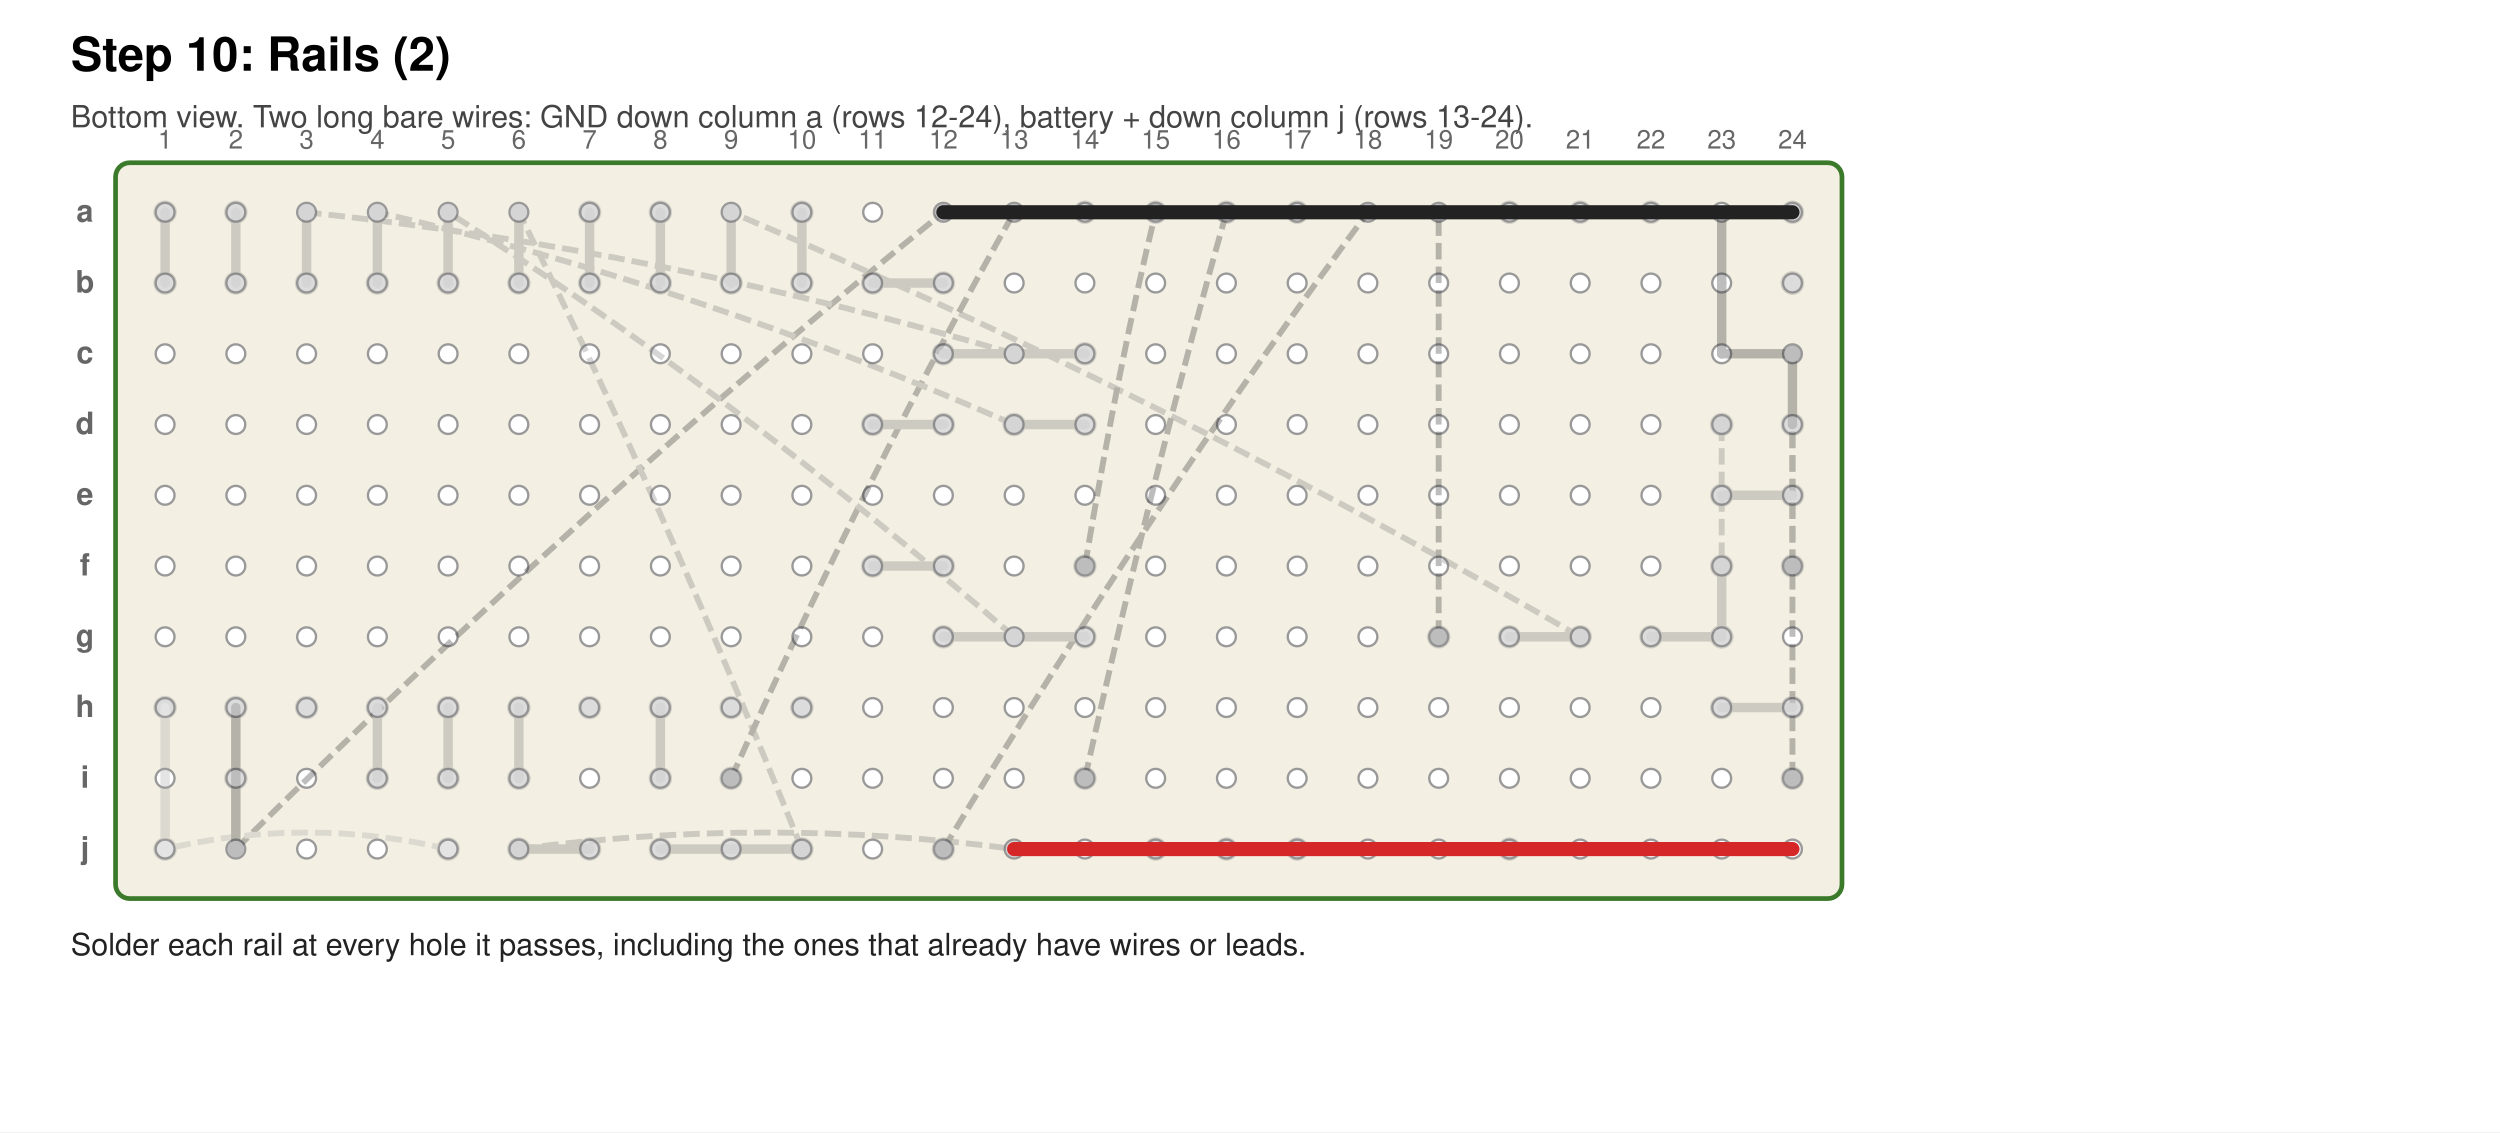
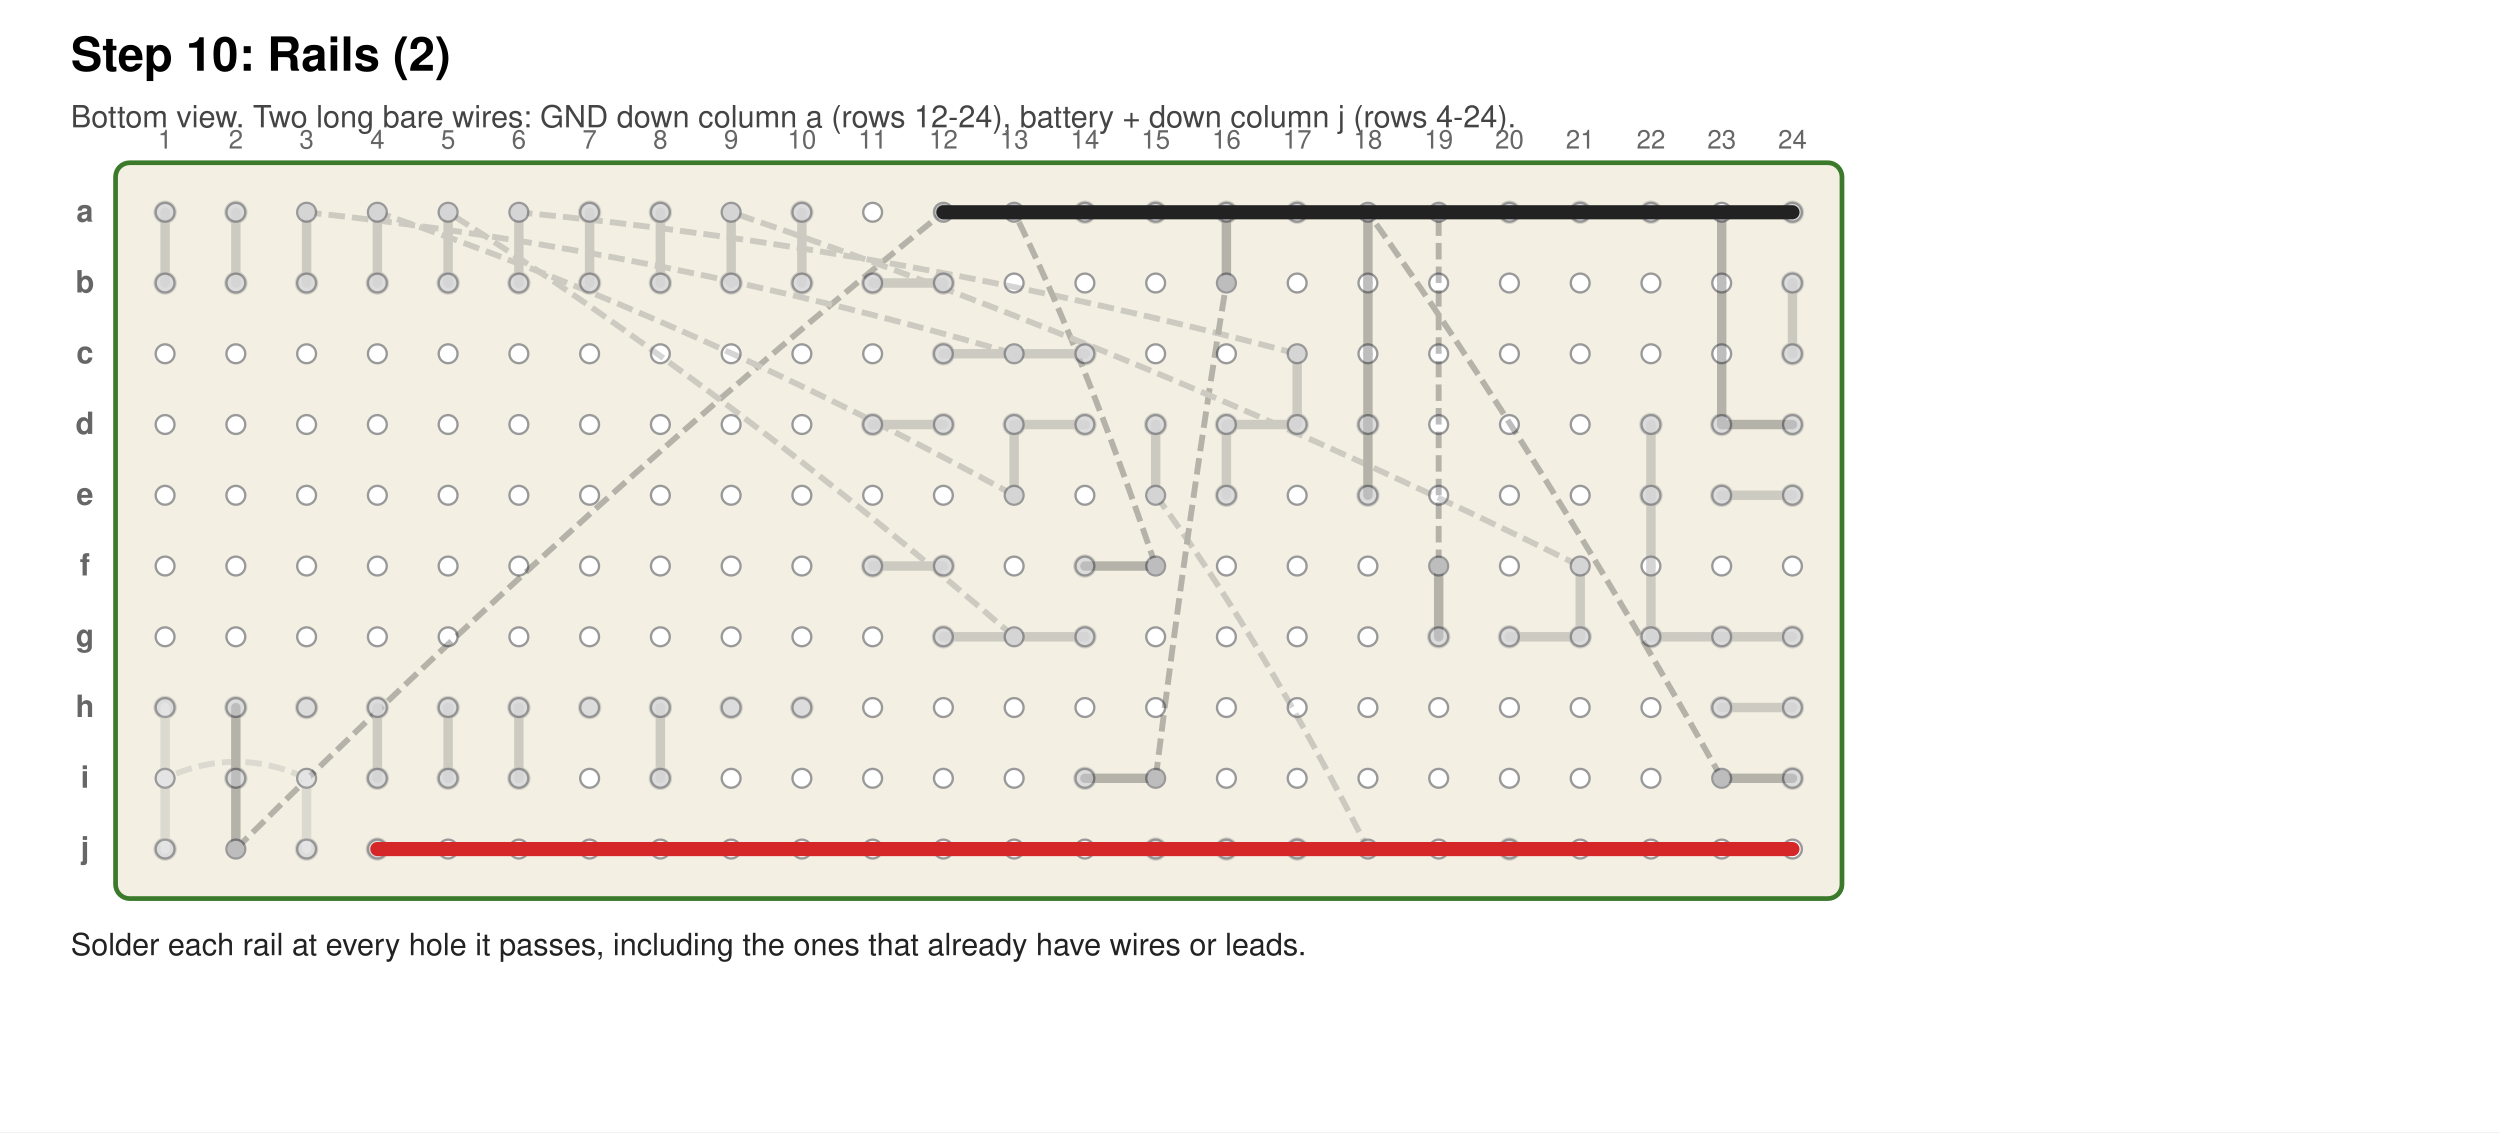
<svg xmlns="http://www.w3.org/2000/svg" width="1060" height="480" font-family="Helvetica,Arial">
  <defs>
    <filter id="mute">
      <feColorMatrix type="saturate" values="0" />
    </filter>
  </defs>
  <rect width="100%" height="100%" fill="#ffffff" />
  <text x="30" y="30" font-size="20" font-weight="bold">Step 10: Rails (2)</text>
-   <text x="30" y="54" font-size="13" fill="#444">Bottom view. Two long bare wires: GND down column a (rows 12-24), battery + down column j (rows 13-24).</text>
+   <text x="30" y="54" font-size="13" fill="#444">Bottom view. Two long bare wires: GND down column a (rows 12-24), battery + down column j (rows 4-24).</text>
  <rect x="49" y="69" width="732" height="312" rx="6" fill="#f3efe2" stroke="#3a7a2a" stroke-width="2" />
  <text x="70" y="63" font-size="11" fill="#666" text-anchor="middle">1</text>
  <text x="100" y="63" font-size="11" fill="#666" text-anchor="middle">2</text>
  <text x="130" y="63" font-size="11" fill="#666" text-anchor="middle">3</text>
  <text x="160" y="63" font-size="11" fill="#666" text-anchor="middle">4</text>
  <text x="190" y="63" font-size="11" fill="#666" text-anchor="middle">5</text>
  <text x="220" y="63" font-size="11" fill="#666" text-anchor="middle">6</text>
  <text x="250" y="63" font-size="11" fill="#666" text-anchor="middle">7</text>
  <text x="280" y="63" font-size="11" fill="#666" text-anchor="middle">8</text>
  <text x="310" y="63" font-size="11" fill="#666" text-anchor="middle">9</text>
  <text x="340" y="63" font-size="11" fill="#666" text-anchor="middle">10</text>
  <text x="370" y="63" font-size="11" fill="#666" text-anchor="middle">11</text>
  <text x="400" y="63" font-size="11" fill="#666" text-anchor="middle">12</text>
  <text x="430" y="63" font-size="11" fill="#666" text-anchor="middle">13</text>
  <text x="460" y="63" font-size="11" fill="#666" text-anchor="middle">14</text>
  <text x="490" y="63" font-size="11" fill="#666" text-anchor="middle">15</text>
  <text x="520" y="63" font-size="11" fill="#666" text-anchor="middle">16</text>
  <text x="550" y="63" font-size="11" fill="#666" text-anchor="middle">17</text>
  <text x="580" y="63" font-size="11" fill="#666" text-anchor="middle">18</text>
  <text x="610" y="63" font-size="11" fill="#666" text-anchor="middle">19</text>
  <text x="640" y="63" font-size="11" fill="#666" text-anchor="middle">20</text>
  <text x="670" y="63" font-size="11" fill="#666" text-anchor="middle">21</text>
  <text x="700" y="63" font-size="11" fill="#666" text-anchor="middle">22</text>
  <text x="730" y="63" font-size="11" fill="#666" text-anchor="middle">23</text>
  <text x="760" y="63" font-size="11" fill="#666" text-anchor="middle">24</text>
  <text x="36" y="94" font-size="13" font-weight="bold" fill="#666" text-anchor="middle">a</text>
  <text x="36" y="124" font-size="13" font-weight="bold" fill="#666" text-anchor="middle">b</text>
  <text x="36" y="154" font-size="13" font-weight="bold" fill="#666" text-anchor="middle">c</text>
  <text x="36" y="184" font-size="13" font-weight="bold" fill="#666" text-anchor="middle">d</text>
  <text x="36" y="214" font-size="13" font-weight="bold" fill="#666" text-anchor="middle">e</text>
  <text x="36" y="244" font-size="13" font-weight="bold" fill="#666" text-anchor="middle">f</text>
  <text x="36" y="274" font-size="13" font-weight="bold" fill="#666" text-anchor="middle">g</text>
  <text x="36" y="304" font-size="13" font-weight="bold" fill="#666" text-anchor="middle">h</text>
  <text x="36" y="334" font-size="13" font-weight="bold" fill="#666" text-anchor="middle">i</text>
  <text x="36" y="364" font-size="13" font-weight="bold" fill="#666" text-anchor="middle">j</text>
  <circle cx="70" cy="90" r="4" fill="#fff" stroke="#999" />
  <circle cx="70" cy="120" r="4" fill="#fff" stroke="#999" />
  <circle cx="70" cy="150" r="4" fill="#fff" stroke="#999" />
  <circle cx="70" cy="180" r="4" fill="#fff" stroke="#999" />
  <circle cx="70" cy="210" r="4" fill="#fff" stroke="#999" />
  <circle cx="70" cy="240" r="4" fill="#fff" stroke="#999" />
  <circle cx="70" cy="270" r="4" fill="#fff" stroke="#999" />
  <circle cx="70" cy="300" r="4" fill="#fff" stroke="#999" />
  <circle cx="70" cy="330" r="4" fill="#fff" stroke="#999" />
  <circle cx="70" cy="360" r="4" fill="#fff" stroke="#999" />
  <circle cx="100" cy="90" r="4" fill="#fff" stroke="#999" />
  <circle cx="100" cy="120" r="4" fill="#fff" stroke="#999" />
  <circle cx="100" cy="150" r="4" fill="#fff" stroke="#999" />
  <circle cx="100" cy="180" r="4" fill="#fff" stroke="#999" />
  <circle cx="100" cy="210" r="4" fill="#fff" stroke="#999" />
  <circle cx="100" cy="240" r="4" fill="#fff" stroke="#999" />
  <circle cx="100" cy="270" r="4" fill="#fff" stroke="#999" />
  <circle cx="100" cy="300" r="4" fill="#fff" stroke="#999" />
  <circle cx="100" cy="330" r="4" fill="#fff" stroke="#999" />
  <circle cx="100" cy="360" r="4" fill="#fff" stroke="#999" />
  <circle cx="130" cy="90" r="4" fill="#fff" stroke="#999" />
  <circle cx="130" cy="120" r="4" fill="#fff" stroke="#999" />
  <circle cx="130" cy="150" r="4" fill="#fff" stroke="#999" />
  <circle cx="130" cy="180" r="4" fill="#fff" stroke="#999" />
  <circle cx="130" cy="210" r="4" fill="#fff" stroke="#999" />
  <circle cx="130" cy="240" r="4" fill="#fff" stroke="#999" />
  <circle cx="130" cy="270" r="4" fill="#fff" stroke="#999" />
  <circle cx="130" cy="300" r="4" fill="#fff" stroke="#999" />
  <circle cx="130" cy="330" r="4" fill="#fff" stroke="#999" />
  <circle cx="130" cy="360" r="4" fill="#fff" stroke="#999" />
  <circle cx="160" cy="90" r="4" fill="#fff" stroke="#999" />
  <circle cx="160" cy="120" r="4" fill="#fff" stroke="#999" />
  <circle cx="160" cy="150" r="4" fill="#fff" stroke="#999" />
  <circle cx="160" cy="180" r="4" fill="#fff" stroke="#999" />
  <circle cx="160" cy="210" r="4" fill="#fff" stroke="#999" />
  <circle cx="160" cy="240" r="4" fill="#fff" stroke="#999" />
  <circle cx="160" cy="270" r="4" fill="#fff" stroke="#999" />
  <circle cx="160" cy="300" r="4" fill="#fff" stroke="#999" />
  <circle cx="160" cy="330" r="4" fill="#fff" stroke="#999" />
  <circle cx="160" cy="360" r="4" fill="#fff" stroke="#999" />
  <circle cx="190" cy="90" r="4" fill="#fff" stroke="#999" />
  <circle cx="190" cy="120" r="4" fill="#fff" stroke="#999" />
  <circle cx="190" cy="150" r="4" fill="#fff" stroke="#999" />
  <circle cx="190" cy="180" r="4" fill="#fff" stroke="#999" />
  <circle cx="190" cy="210" r="4" fill="#fff" stroke="#999" />
  <circle cx="190" cy="240" r="4" fill="#fff" stroke="#999" />
  <circle cx="190" cy="270" r="4" fill="#fff" stroke="#999" />
  <circle cx="190" cy="300" r="4" fill="#fff" stroke="#999" />
  <circle cx="190" cy="330" r="4" fill="#fff" stroke="#999" />
  <circle cx="190" cy="360" r="4" fill="#fff" stroke="#999" />
  <circle cx="220" cy="90" r="4" fill="#fff" stroke="#999" />
  <circle cx="220" cy="120" r="4" fill="#fff" stroke="#999" />
  <circle cx="220" cy="150" r="4" fill="#fff" stroke="#999" />
  <circle cx="220" cy="180" r="4" fill="#fff" stroke="#999" />
  <circle cx="220" cy="210" r="4" fill="#fff" stroke="#999" />
  <circle cx="220" cy="240" r="4" fill="#fff" stroke="#999" />
  <circle cx="220" cy="270" r="4" fill="#fff" stroke="#999" />
  <circle cx="220" cy="300" r="4" fill="#fff" stroke="#999" />
  <circle cx="220" cy="330" r="4" fill="#fff" stroke="#999" />
  <circle cx="220" cy="360" r="4" fill="#fff" stroke="#999" />
  <circle cx="250" cy="90" r="4" fill="#fff" stroke="#999" />
  <circle cx="250" cy="120" r="4" fill="#fff" stroke="#999" />
  <circle cx="250" cy="150" r="4" fill="#fff" stroke="#999" />
  <circle cx="250" cy="180" r="4" fill="#fff" stroke="#999" />
  <circle cx="250" cy="210" r="4" fill="#fff" stroke="#999" />
  <circle cx="250" cy="240" r="4" fill="#fff" stroke="#999" />
  <circle cx="250" cy="270" r="4" fill="#fff" stroke="#999" />
  <circle cx="250" cy="300" r="4" fill="#fff" stroke="#999" />
  <circle cx="250" cy="330" r="4" fill="#fff" stroke="#999" />
  <circle cx="250" cy="360" r="4" fill="#fff" stroke="#999" />
  <circle cx="280" cy="90" r="4" fill="#fff" stroke="#999" />
  <circle cx="280" cy="120" r="4" fill="#fff" stroke="#999" />
  <circle cx="280" cy="150" r="4" fill="#fff" stroke="#999" />
  <circle cx="280" cy="180" r="4" fill="#fff" stroke="#999" />
  <circle cx="280" cy="210" r="4" fill="#fff" stroke="#999" />
  <circle cx="280" cy="240" r="4" fill="#fff" stroke="#999" />
  <circle cx="280" cy="270" r="4" fill="#fff" stroke="#999" />
  <circle cx="280" cy="300" r="4" fill="#fff" stroke="#999" />
  <circle cx="280" cy="330" r="4" fill="#fff" stroke="#999" />
  <circle cx="280" cy="360" r="4" fill="#fff" stroke="#999" />
  <circle cx="310" cy="90" r="4" fill="#fff" stroke="#999" />
  <circle cx="310" cy="120" r="4" fill="#fff" stroke="#999" />
  <circle cx="310" cy="150" r="4" fill="#fff" stroke="#999" />
  <circle cx="310" cy="180" r="4" fill="#fff" stroke="#999" />
  <circle cx="310" cy="210" r="4" fill="#fff" stroke="#999" />
  <circle cx="310" cy="240" r="4" fill="#fff" stroke="#999" />
  <circle cx="310" cy="270" r="4" fill="#fff" stroke="#999" />
  <circle cx="310" cy="300" r="4" fill="#fff" stroke="#999" />
  <circle cx="310" cy="330" r="4" fill="#fff" stroke="#999" />
  <circle cx="310" cy="360" r="4" fill="#fff" stroke="#999" />
  <circle cx="340" cy="90" r="4" fill="#fff" stroke="#999" />
  <circle cx="340" cy="120" r="4" fill="#fff" stroke="#999" />
  <circle cx="340" cy="150" r="4" fill="#fff" stroke="#999" />
  <circle cx="340" cy="180" r="4" fill="#fff" stroke="#999" />
  <circle cx="340" cy="210" r="4" fill="#fff" stroke="#999" />
  <circle cx="340" cy="240" r="4" fill="#fff" stroke="#999" />
  <circle cx="340" cy="270" r="4" fill="#fff" stroke="#999" />
  <circle cx="340" cy="300" r="4" fill="#fff" stroke="#999" />
  <circle cx="340" cy="330" r="4" fill="#fff" stroke="#999" />
  <circle cx="340" cy="360" r="4" fill="#fff" stroke="#999" />
  <circle cx="370" cy="90" r="4" fill="#fff" stroke="#999" />
  <circle cx="370" cy="120" r="4" fill="#fff" stroke="#999" />
  <circle cx="370" cy="150" r="4" fill="#fff" stroke="#999" />
  <circle cx="370" cy="180" r="4" fill="#fff" stroke="#999" />
  <circle cx="370" cy="210" r="4" fill="#fff" stroke="#999" />
  <circle cx="370" cy="240" r="4" fill="#fff" stroke="#999" />
  <circle cx="370" cy="270" r="4" fill="#fff" stroke="#999" />
  <circle cx="370" cy="300" r="4" fill="#fff" stroke="#999" />
  <circle cx="370" cy="330" r="4" fill="#fff" stroke="#999" />
  <circle cx="370" cy="360" r="4" fill="#fff" stroke="#999" />
  <circle cx="400" cy="90" r="4" fill="#fff" stroke="#999" />
  <circle cx="400" cy="120" r="4" fill="#fff" stroke="#999" />
  <circle cx="400" cy="150" r="4" fill="#fff" stroke="#999" />
  <circle cx="400" cy="180" r="4" fill="#fff" stroke="#999" />
  <circle cx="400" cy="210" r="4" fill="#fff" stroke="#999" />
  <circle cx="400" cy="240" r="4" fill="#fff" stroke="#999" />
  <circle cx="400" cy="270" r="4" fill="#fff" stroke="#999" />
  <circle cx="400" cy="300" r="4" fill="#fff" stroke="#999" />
  <circle cx="400" cy="330" r="4" fill="#fff" stroke="#999" />
  <circle cx="400" cy="360" r="4" fill="#fff" stroke="#999" />
  <circle cx="430" cy="90" r="4" fill="#fff" stroke="#999" />
  <circle cx="430" cy="120" r="4" fill="#fff" stroke="#999" />
  <circle cx="430" cy="150" r="4" fill="#fff" stroke="#999" />
  <circle cx="430" cy="180" r="4" fill="#fff" stroke="#999" />
  <circle cx="430" cy="210" r="4" fill="#fff" stroke="#999" />
  <circle cx="430" cy="240" r="4" fill="#fff" stroke="#999" />
  <circle cx="430" cy="270" r="4" fill="#fff" stroke="#999" />
  <circle cx="430" cy="300" r="4" fill="#fff" stroke="#999" />
  <circle cx="430" cy="330" r="4" fill="#fff" stroke="#999" />
  <circle cx="430" cy="360" r="4" fill="#fff" stroke="#999" />
  <circle cx="460" cy="90" r="4" fill="#fff" stroke="#999" />
  <circle cx="460" cy="120" r="4" fill="#fff" stroke="#999" />
  <circle cx="460" cy="150" r="4" fill="#fff" stroke="#999" />
  <circle cx="460" cy="180" r="4" fill="#fff" stroke="#999" />
  <circle cx="460" cy="210" r="4" fill="#fff" stroke="#999" />
  <circle cx="460" cy="240" r="4" fill="#fff" stroke="#999" />
  <circle cx="460" cy="270" r="4" fill="#fff" stroke="#999" />
  <circle cx="460" cy="300" r="4" fill="#fff" stroke="#999" />
  <circle cx="460" cy="330" r="4" fill="#fff" stroke="#999" />
  <circle cx="460" cy="360" r="4" fill="#fff" stroke="#999" />
  <circle cx="490" cy="90" r="4" fill="#fff" stroke="#999" />
  <circle cx="490" cy="120" r="4" fill="#fff" stroke="#999" />
  <circle cx="490" cy="150" r="4" fill="#fff" stroke="#999" />
  <circle cx="490" cy="180" r="4" fill="#fff" stroke="#999" />
  <circle cx="490" cy="210" r="4" fill="#fff" stroke="#999" />
  <circle cx="490" cy="240" r="4" fill="#fff" stroke="#999" />
  <circle cx="490" cy="270" r="4" fill="#fff" stroke="#999" />
  <circle cx="490" cy="300" r="4" fill="#fff" stroke="#999" />
  <circle cx="490" cy="330" r="4" fill="#fff" stroke="#999" />
  <circle cx="490" cy="360" r="4" fill="#fff" stroke="#999" />
  <circle cx="520" cy="90" r="4" fill="#fff" stroke="#999" />
  <circle cx="520" cy="120" r="4" fill="#fff" stroke="#999" />
  <circle cx="520" cy="150" r="4" fill="#fff" stroke="#999" />
  <circle cx="520" cy="180" r="4" fill="#fff" stroke="#999" />
  <circle cx="520" cy="210" r="4" fill="#fff" stroke="#999" />
  <circle cx="520" cy="240" r="4" fill="#fff" stroke="#999" />
  <circle cx="520" cy="270" r="4" fill="#fff" stroke="#999" />
  <circle cx="520" cy="300" r="4" fill="#fff" stroke="#999" />
  <circle cx="520" cy="330" r="4" fill="#fff" stroke="#999" />
  <circle cx="520" cy="360" r="4" fill="#fff" stroke="#999" />
  <circle cx="550" cy="90" r="4" fill="#fff" stroke="#999" />
  <circle cx="550" cy="120" r="4" fill="#fff" stroke="#999" />
  <circle cx="550" cy="150" r="4" fill="#fff" stroke="#999" />
  <circle cx="550" cy="180" r="4" fill="#fff" stroke="#999" />
  <circle cx="550" cy="210" r="4" fill="#fff" stroke="#999" />
  <circle cx="550" cy="240" r="4" fill="#fff" stroke="#999" />
  <circle cx="550" cy="270" r="4" fill="#fff" stroke="#999" />
  <circle cx="550" cy="300" r="4" fill="#fff" stroke="#999" />
  <circle cx="550" cy="330" r="4" fill="#fff" stroke="#999" />
  <circle cx="550" cy="360" r="4" fill="#fff" stroke="#999" />
  <circle cx="580" cy="90" r="4" fill="#fff" stroke="#999" />
  <circle cx="580" cy="120" r="4" fill="#fff" stroke="#999" />
  <circle cx="580" cy="150" r="4" fill="#fff" stroke="#999" />
  <circle cx="580" cy="180" r="4" fill="#fff" stroke="#999" />
  <circle cx="580" cy="210" r="4" fill="#fff" stroke="#999" />
  <circle cx="580" cy="240" r="4" fill="#fff" stroke="#999" />
  <circle cx="580" cy="270" r="4" fill="#fff" stroke="#999" />
  <circle cx="580" cy="300" r="4" fill="#fff" stroke="#999" />
  <circle cx="580" cy="330" r="4" fill="#fff" stroke="#999" />
  <circle cx="580" cy="360" r="4" fill="#fff" stroke="#999" />
  <circle cx="610" cy="90" r="4" fill="#fff" stroke="#999" />
  <circle cx="610" cy="120" r="4" fill="#fff" stroke="#999" />
  <circle cx="610" cy="150" r="4" fill="#fff" stroke="#999" />
  <circle cx="610" cy="180" r="4" fill="#fff" stroke="#999" />
  <circle cx="610" cy="210" r="4" fill="#fff" stroke="#999" />
  <circle cx="610" cy="240" r="4" fill="#fff" stroke="#999" />
  <circle cx="610" cy="270" r="4" fill="#fff" stroke="#999" />
  <circle cx="610" cy="300" r="4" fill="#fff" stroke="#999" />
  <circle cx="610" cy="330" r="4" fill="#fff" stroke="#999" />
  <circle cx="610" cy="360" r="4" fill="#fff" stroke="#999" />
  <circle cx="640" cy="90" r="4" fill="#fff" stroke="#999" />
  <circle cx="640" cy="120" r="4" fill="#fff" stroke="#999" />
  <circle cx="640" cy="150" r="4" fill="#fff" stroke="#999" />
  <circle cx="640" cy="180" r="4" fill="#fff" stroke="#999" />
  <circle cx="640" cy="210" r="4" fill="#fff" stroke="#999" />
  <circle cx="640" cy="240" r="4" fill="#fff" stroke="#999" />
  <circle cx="640" cy="270" r="4" fill="#fff" stroke="#999" />
  <circle cx="640" cy="300" r="4" fill="#fff" stroke="#999" />
  <circle cx="640" cy="330" r="4" fill="#fff" stroke="#999" />
  <circle cx="640" cy="360" r="4" fill="#fff" stroke="#999" />
  <circle cx="670" cy="90" r="4" fill="#fff" stroke="#999" />
  <circle cx="670" cy="120" r="4" fill="#fff" stroke="#999" />
  <circle cx="670" cy="150" r="4" fill="#fff" stroke="#999" />
  <circle cx="670" cy="180" r="4" fill="#fff" stroke="#999" />
  <circle cx="670" cy="210" r="4" fill="#fff" stroke="#999" />
  <circle cx="670" cy="240" r="4" fill="#fff" stroke="#999" />
  <circle cx="670" cy="270" r="4" fill="#fff" stroke="#999" />
  <circle cx="670" cy="300" r="4" fill="#fff" stroke="#999" />
  <circle cx="670" cy="330" r="4" fill="#fff" stroke="#999" />
  <circle cx="670" cy="360" r="4" fill="#fff" stroke="#999" />
  <circle cx="700" cy="90" r="4" fill="#fff" stroke="#999" />
  <circle cx="700" cy="120" r="4" fill="#fff" stroke="#999" />
  <circle cx="700" cy="150" r="4" fill="#fff" stroke="#999" />
  <circle cx="700" cy="180" r="4" fill="#fff" stroke="#999" />
  <circle cx="700" cy="210" r="4" fill="#fff" stroke="#999" />
  <circle cx="700" cy="240" r="4" fill="#fff" stroke="#999" />
  <circle cx="700" cy="270" r="4" fill="#fff" stroke="#999" />
  <circle cx="700" cy="300" r="4" fill="#fff" stroke="#999" />
  <circle cx="700" cy="330" r="4" fill="#fff" stroke="#999" />
  <circle cx="700" cy="360" r="4" fill="#fff" stroke="#999" />
  <circle cx="730" cy="90" r="4" fill="#fff" stroke="#999" />
  <circle cx="730" cy="120" r="4" fill="#fff" stroke="#999" />
  <circle cx="730" cy="150" r="4" fill="#fff" stroke="#999" />
  <circle cx="730" cy="180" r="4" fill="#fff" stroke="#999" />
  <circle cx="730" cy="210" r="4" fill="#fff" stroke="#999" />
  <circle cx="730" cy="240" r="4" fill="#fff" stroke="#999" />
  <circle cx="730" cy="270" r="4" fill="#fff" stroke="#999" />
  <circle cx="730" cy="300" r="4" fill="#fff" stroke="#999" />
  <circle cx="730" cy="330" r="4" fill="#fff" stroke="#999" />
  <circle cx="730" cy="360" r="4" fill="#fff" stroke="#999" />
  <circle cx="760" cy="90" r="4" fill="#fff" stroke="#999" />
  <circle cx="760" cy="120" r="4" fill="#fff" stroke="#999" />
  <circle cx="760" cy="150" r="4" fill="#fff" stroke="#999" />
  <circle cx="760" cy="180" r="4" fill="#fff" stroke="#999" />
  <circle cx="760" cy="210" r="4" fill="#fff" stroke="#999" />
  <circle cx="760" cy="240" r="4" fill="#fff" stroke="#999" />
  <circle cx="760" cy="270" r="4" fill="#fff" stroke="#999" />
  <circle cx="760" cy="300" r="4" fill="#fff" stroke="#999" />
  <circle cx="760" cy="330" r="4" fill="#fff" stroke="#999" />
  <circle cx="760" cy="360" r="4" fill="#fff" stroke="#999" />
  <g filter="url(#mute)" opacity="0.3">
    <circle cx="70" cy="120" r="5" fill="#8a8a8a" />
    <circle cx="100" cy="120" r="5" fill="#8a8a8a" />
    <circle cx="130" cy="120" r="5" fill="#8a8a8a" />
    <circle cx="160" cy="120" r="5" fill="#8a8a8a" />
    <circle cx="190" cy="120" r="5" fill="#8a8a8a" />
    <circle cx="220" cy="120" r="5" fill="#8a8a8a" />
    <circle cx="250" cy="120" r="5" fill="#8a8a8a" />
    <circle cx="280" cy="120" r="5" fill="#8a8a8a" />
    <circle cx="310" cy="120" r="5" fill="#8a8a8a" />
    <circle cx="340" cy="120" r="5" fill="#8a8a8a" />
    <circle cx="70" cy="300" r="5" fill="#8a8a8a" />
    <circle cx="100" cy="300" r="5" fill="#8a8a8a" />
    <circle cx="130" cy="300" r="5" fill="#8a8a8a" />
    <circle cx="160" cy="300" r="5" fill="#8a8a8a" />
    <circle cx="190" cy="300" r="5" fill="#8a8a8a" />
    <circle cx="220" cy="300" r="5" fill="#8a8a8a" />
    <circle cx="250" cy="300" r="5" fill="#8a8a8a" />
    <circle cx="280" cy="300" r="5" fill="#8a8a8a" />
    <circle cx="310" cy="300" r="5" fill="#8a8a8a" />
    <circle cx="340" cy="300" r="5" fill="#8a8a8a" />
    <circle cx="70" cy="360" r="5" fill="#8a8a8a" />
    <circle cx="100" cy="330" r="5" fill="#8a8a8a" />
-     <circle cx="190" cy="360" r="5" fill="#8a8a8a" />
-     <circle cx="220" cy="360" r="5" fill="#8a8a8a" />
-     <circle cx="250" cy="360" r="5" fill="#8a8a8a" />
-     <circle cx="280" cy="360" r="5" fill="#8a8a8a" />
-     <circle cx="310" cy="360" r="5" fill="#8a8a8a" />
-     <circle cx="310" cy="330" r="5" fill="#8a8a8a" />
-     <circle cx="340" cy="360" r="5" fill="#8a8a8a" />
-     <circle cx="400" cy="360" r="5" fill="#8a8a8a" />
+     <circle cx="160" cy="360" r="5" fill="#8a8a8a" />
+     <circle cx="130" cy="360" r="5" fill="#8a8a8a" />
+     <circle cx="490" cy="180" r="5" fill="#8a8a8a" />
+     <circle cx="520" cy="180" r="5" fill="#8a8a8a" />
+     <circle cx="550" cy="180" r="5" fill="#8a8a8a" />
+     <circle cx="580" cy="180" r="5" fill="#8a8a8a" />
+     <circle cx="520" cy="210" r="5" fill="#8a8a8a" />
+     <circle cx="580" cy="210" r="5" fill="#8a8a8a" />
    <circle cx="400" cy="120" r="5" fill="#8a8a8a" />
    <circle cx="400" cy="150" r="5" fill="#8a8a8a" />
    <circle cx="460" cy="90" r="5" fill="#8a8a8a" />
    <circle cx="460" cy="150" r="5" fill="#8a8a8a" />
    <circle cx="400" cy="180" r="5" fill="#8a8a8a" />
    <circle cx="430" cy="180" r="5" fill="#8a8a8a" />
    <circle cx="460" cy="180" r="5" fill="#8a8a8a" />
    <circle cx="460" cy="240" r="5" fill="#8a8a8a" />
    <circle cx="400" cy="240" r="5" fill="#8a8a8a" />
    <circle cx="400" cy="270" r="5" fill="#8a8a8a" />
    <circle cx="460" cy="270" r="5" fill="#8a8a8a" />
    <circle cx="460" cy="330" r="5" fill="#8a8a8a" />
    <circle cx="700" cy="270" r="5" fill="#8a8a8a" />
    <circle cx="670" cy="270" r="5" fill="#8a8a8a" />
    <circle cx="640" cy="270" r="5" fill="#8a8a8a" />
    <circle cx="610" cy="270" r="5" fill="#8a8a8a" />
    <circle cx="730" cy="210" r="5" fill="#8a8a8a" />
-     <circle cx="730" cy="180" r="5" fill="#8a8a8a" />
+     <circle cx="700" cy="210" r="5" fill="#8a8a8a" />
    <circle cx="730" cy="300" r="5" fill="#8a8a8a" />
    <circle cx="730" cy="270" r="5" fill="#8a8a8a" />
-     <circle cx="760" cy="240" r="5" fill="#8a8a8a" />
-     <circle cx="730" cy="240" r="5" fill="#8a8a8a" />
+     <circle cx="700" cy="180" r="5" fill="#8a8a8a" />
+     <circle cx="730" cy="180" r="5" fill="#8a8a8a" />
    <circle cx="760" cy="90" r="5" fill="#8a8a8a" />
    <circle cx="760" cy="120" r="5" fill="#8a8a8a" />
    <circle cx="760" cy="180" r="5" fill="#8a8a8a" />
    <circle cx="760" cy="210" r="5" fill="#8a8a8a" />
    <circle cx="760" cy="300" r="5" fill="#8a8a8a" />
    <circle cx="760" cy="330" r="5" fill="#8a8a8a" />
    <circle cx="70" cy="90" r="5" fill="#8a8a8a" />
    <circle cx="100" cy="90" r="5" fill="#8a8a8a" />
    <circle cx="220" cy="330" r="5" fill="#8a8a8a" />
    <circle cx="190" cy="330" r="5" fill="#8a8a8a" />
    <circle cx="160" cy="330" r="5" fill="#8a8a8a" />
    <circle cx="280" cy="330" r="5" fill="#8a8a8a" />
    <circle cx="250" cy="90" r="5" fill="#8a8a8a" />
    <circle cx="280" cy="90" r="5" fill="#8a8a8a" />
    <circle cx="340" cy="90" r="5" fill="#8a8a8a" />
    <circle cx="370" cy="120" r="5" fill="#8a8a8a" />
    <circle cx="370" cy="180" r="5" fill="#8a8a8a" />
    <circle cx="370" cy="240" r="5" fill="#8a8a8a" />
    <circle cx="490" cy="360" r="5" fill="#8a8a8a" />
    <circle cx="520" cy="360" r="5" fill="#8a8a8a" />
    <circle cx="550" cy="360" r="5" fill="#8a8a8a" />
    <circle cx="490" cy="90" r="5" fill="#8a8a8a" />
    <circle cx="520" cy="90" r="5" fill="#8a8a8a" />
    <circle cx="550" cy="90" r="5" fill="#8a8a8a" />
-     <circle cx="730" cy="270" r="5" fill="#8a8a8a" />
+     <circle cx="760" cy="270" r="5" fill="#8a8a8a" />
    <circle cx="640" cy="90" r="5" fill="#8a8a8a" />
-     <circle cx="760" cy="120" r="5" fill="#8a8a8a" />
+     <circle cx="760" cy="150" r="5" fill="#8a8a8a" />
    <circle cx="670" cy="90" r="5" fill="#8a8a8a" />
    <circle cx="640" cy="360" r="5" fill="#8a8a8a" />
    <circle cx="700" cy="90" r="5" fill="#8a8a8a" />
+     <path d="M130 330 Q100 316 70 330" fill="none" stroke="#ff7f0e" stroke-width="2.5" stroke-dasharray="7,3" />
+     <circle cx="130" cy="330" r="3.5" fill="#ff7f0e" />
+     <circle cx="70" cy="330" r="3.5" fill="#ff7f0e" />
    <path d="M100 360 Q250 211 400 90" fill="none" stroke="#222222" stroke-width="2.5" stroke-dasharray="7,3" />
    <circle cx="100" cy="360" r="3.5" fill="#222222" />
    <circle cx="400" cy="90" r="3.5" fill="#222222" />
-     <path d="M670 270 Q490 166 310 90" fill="none" stroke="#1f77b4" stroke-width="2.5" stroke-dasharray="7,3" />
-     <circle cx="670" cy="270" r="3.5" fill="#1f77b4" />
-     <circle cx="310" cy="90" r="3.5" fill="#1f77b4" />
-     <path d="M610 270 Q610 166 610 90" fill="none" stroke="#222222" stroke-width="2.5" stroke-dasharray="7,3" />
-     <circle cx="610" cy="270" r="3.5" fill="#222222" />
-     <circle cx="610" cy="90" r="3.5" fill="#222222" />
-     <path d="M190 360 Q130 346 70 360" fill="none" stroke="#ff7f0e" stroke-width="2.5" stroke-dasharray="7,3" />
-     <circle cx="190" cy="360" r="3.5" fill="#ff7f0e" />
-     <circle cx="70" cy="360" r="3.5" fill="#ff7f0e" />
-     <path d="M220 360 Q325 346 430 360" fill="none" stroke="#d62728" stroke-width="2.5" stroke-dasharray="7,3" />
-     <circle cx="220" cy="360" r="3.5" fill="#d62728" />
-     <circle cx="430" cy="360" r="3.5" fill="#d62728" />
-     <path d="M340 360 Q280 211 220 90" fill="none" stroke="#1f77b4" stroke-width="2.5" stroke-dasharray="7,3" />
-     <circle cx="340" cy="360" r="3.5" fill="#1f77b4" />
+     <path d="M490 210 Q535 271 580 360" fill="none" stroke="#d62728" stroke-width="2.5" stroke-dasharray="7,3" />
+     <circle cx="490" cy="210" r="3.5" fill="#d62728" />
+     <circle cx="580" cy="360" r="3.5" fill="#d62728" />
+     <path d="M550 150 Q385 106 220 90" fill="none" stroke="#1f77b4" stroke-width="2.5" stroke-dasharray="7,3" />
+     <circle cx="550" cy="150" r="3.5" fill="#1f77b4" />
    <circle cx="220" cy="90" r="3.5" fill="#1f77b4" />
-     <path d="M310 330 Q370 196 430 90" fill="none" stroke="#222222" stroke-width="2.5" stroke-dasharray="7,3" />
-     <circle cx="310" cy="330" r="3.5" fill="#222222" />
-     <circle cx="430" cy="90" r="3.5" fill="#222222" />
-     <path d="M400 360 Q490 211 580 90" fill="none" stroke="#222222" stroke-width="2.5" stroke-dasharray="7,3" />
-     <circle cx="400" cy="360" r="3.5" fill="#222222" />
-     <circle cx="580" cy="90" r="3.5" fill="#222222" />
    <path d="M430 150 Q280 106 130 90" fill="none" stroke="#1f77b4" stroke-width="2.5" stroke-dasharray="7,3" />
    <circle cx="430" cy="150" r="3.5" fill="#1f77b4" />
    <circle cx="130" cy="90" r="3.5" fill="#1f77b4" />
-     <path d="M430 180 Q295 121 160 90" fill="none" stroke="#1f77b4" stroke-width="2.5" stroke-dasharray="7,3" />
-     <circle cx="430" cy="180" r="3.5" fill="#1f77b4" />
+     <path d="M430 210 Q295 136 160 90" fill="none" stroke="#1f77b4" stroke-width="2.5" stroke-dasharray="7,3" />
+     <circle cx="430" cy="210" r="3.5" fill="#1f77b4" />
    <circle cx="160" cy="90" r="3.5" fill="#1f77b4" />
    <path d="M430 270 Q310 166 190 90" fill="none" stroke="#1f77b4" stroke-width="2.5" stroke-dasharray="7,3" />
    <circle cx="430" cy="270" r="3.5" fill="#1f77b4" />
    <circle cx="190" cy="90" r="3.5" fill="#1f77b4" />
-     <path d="M460 240 Q475 151 490 90" fill="none" stroke="#222222" stroke-width="2.5" stroke-dasharray="7,3" />
-     <circle cx="460" cy="240" r="3.5" fill="#222222" />
-     <circle cx="490" cy="90" r="3.5" fill="#222222" />
-     <path d="M460 330 Q490 196 520 90" fill="none" stroke="#222222" stroke-width="2.5" stroke-dasharray="7,3" />
-     <circle cx="460" cy="330" r="3.5" fill="#222222" />
-     <circle cx="520" cy="90" r="3.5" fill="#222222" />
-     <path d="M730 180 Q730 196 730 240" fill="none" stroke="#1f77b4" stroke-width="2.5" stroke-dasharray="7,3" />
-     <circle cx="730" cy="180" r="3.5" fill="#1f77b4" />
-     <circle cx="730" cy="240" r="3.5" fill="#1f77b4" />
-     <path d="M760 240 Q760 181 760 150" fill="none" stroke="#222222" stroke-width="2.5" stroke-dasharray="7,3" />
-     <circle cx="760" cy="240" r="3.5" fill="#222222" />
-     <circle cx="760" cy="150" r="3.5" fill="#222222" />
-     <path d="M760 330 Q760 226 760 150" fill="none" stroke="#222222" stroke-width="2.5" stroke-dasharray="7,3" />
-     <circle cx="760" cy="330" r="3.5" fill="#222222" />
-     <circle cx="760" cy="150" r="3.5" fill="#222222" />
+     <path d="M490 240 Q460 151 430 90" fill="none" stroke="#222222" stroke-width="2.5" stroke-dasharray="7,3" />
+     <circle cx="490" cy="240" r="3.5" fill="#222222" />
+     <circle cx="430" cy="90" r="3.5" fill="#222222" />
+     <path d="M490 330 Q505 211 520 120" fill="none" stroke="#222222" stroke-width="2.5" stroke-dasharray="7,3" />
+     <circle cx="490" cy="330" r="3.5" fill="#222222" />
+     <circle cx="520" cy="120" r="3.5" fill="#222222" />
+     <path d="M670 240 Q490 151 310 90" fill="none" stroke="#1f77b4" stroke-width="2.5" stroke-dasharray="7,3" />
+     <circle cx="670" cy="240" r="3.5" fill="#1f77b4" />
+     <circle cx="310" cy="90" r="3.5" fill="#1f77b4" />
+     <path d="M610 240 Q610 151 610 90" fill="none" stroke="#222222" stroke-width="2.5" stroke-dasharray="7,3" />
+     <circle cx="610" cy="240" r="3.5" fill="#222222" />
+     <circle cx="610" cy="90" r="3.5" fill="#222222" />
+     <path d="M730 330 Q655 196 580 90" fill="none" stroke="#222222" stroke-width="2.5" stroke-dasharray="7,3" />
+     <circle cx="730" cy="330" r="3.5" fill="#222222" />
+     <circle cx="580" cy="90" r="3.5" fill="#222222" />
    <line x1="70" y1="90" x2="70" y2="120" stroke="#1f77b4" stroke-width="4" stroke-linecap="round" />
    <line x1="100" y1="90" x2="100" y2="120" stroke="#1f77b4" stroke-width="4" stroke-linecap="round" />
    <line x1="130" y1="90" x2="130" y2="120" stroke="#1f77b4" stroke-width="4" stroke-linecap="round" />
    <line x1="160" y1="90" x2="160" y2="120" stroke="#1f77b4" stroke-width="4" stroke-linecap="round" />
    <line x1="190" y1="90" x2="190" y2="120" stroke="#1f77b4" stroke-width="4" stroke-linecap="round" />
    <line x1="220" y1="90" x2="220" y2="120" stroke="#1f77b4" stroke-width="4" stroke-linecap="round" />
    <line x1="250" y1="90" x2="250" y2="120" stroke="#1f77b4" stroke-width="4" stroke-linecap="round" />
    <line x1="280" y1="90" x2="280" y2="120" stroke="#1f77b4" stroke-width="4" stroke-linecap="round" />
    <line x1="310" y1="90" x2="310" y2="120" stroke="#1f77b4" stroke-width="4" stroke-linecap="round" />
    <line x1="340" y1="90" x2="340" y2="120" stroke="#1f77b4" stroke-width="4" stroke-linecap="round" />
-     <line x1="70" y1="300" x2="70" y2="360" stroke="#ff7f0e" stroke-width="4" stroke-linecap="round" />
+     <line x1="70" y1="300" x2="70" y2="330" stroke="#ff7f0e" stroke-width="4" stroke-linecap="round" />
+     <line x1="70" y1="330" x2="70" y2="360" stroke="#ff7f0e" stroke-width="4" stroke-linecap="round" />
    <line x1="100" y1="300" x2="100" y2="360" stroke="#222222" stroke-width="4" stroke-linecap="round" />
    <line x1="160" y1="300" x2="160" y2="330" stroke="#1f77b4" stroke-width="4" stroke-linecap="round" />
    <line x1="190" y1="300" x2="190" y2="330" stroke="#1f77b4" stroke-width="4" stroke-linecap="round" />
    <line x1="220" y1="300" x2="220" y2="330" stroke="#1f77b4" stroke-width="4" stroke-linecap="round" />
    <line x1="280" y1="300" x2="280" y2="330" stroke="#1f77b4" stroke-width="4" stroke-linecap="round" />
-     <line x1="730" y1="270" x2="700" y2="270" stroke="#1f77b4" stroke-width="4" stroke-linecap="round" />
-     <line x1="670" y1="270" x2="640" y2="270" stroke="#1f77b4" stroke-width="4" stroke-linecap="round" />
-     <line x1="220" y1="360" x2="250" y2="360" stroke="#d62728" stroke-width="4" stroke-linecap="round" />
-     <line x1="280" y1="360" x2="310" y2="360" stroke="#1f77b4" stroke-width="4" stroke-linecap="round" />
-     <line x1="310" y1="360" x2="340" y2="360" stroke="#1f77b4" stroke-width="4" stroke-linecap="round" />
+     <line x1="130" y1="360" x2="130" y2="330" stroke="#ff7f0e" stroke-width="4" stroke-linecap="round" />
+     <line x1="490" y1="180" x2="490" y2="210" stroke="#d62728" stroke-width="4" stroke-linecap="round" />
+     <line x1="520" y1="180" x2="550" y2="180" stroke="#1f77b4" stroke-width="4" stroke-linecap="round" />
+     <line x1="520" y1="180" x2="520" y2="210" stroke="#1f77b4" stroke-width="4" stroke-linecap="round" />
+     <line x1="550" y1="180" x2="550" y2="150" stroke="#1f77b4" stroke-width="4" stroke-linecap="round" />
+     <line x1="580" y1="180" x2="580" y2="210" stroke="#222222" stroke-width="4" stroke-linecap="round" />
+     <line x1="580" y1="180" x2="580" y2="150" stroke="#222222" stroke-width="4" stroke-linecap="round" />
+     <line x1="580" y1="150" x2="580" y2="120" stroke="#222222" stroke-width="4" stroke-linecap="round" />
+     <line x1="580" y1="120" x2="580" y2="90" stroke="#222222" stroke-width="4" stroke-linecap="round" />
    <line x1="370" y1="120" x2="400" y2="120" stroke="#1f77b4" stroke-width="4" stroke-linecap="round" />
    <line x1="370" y1="180" x2="400" y2="180" stroke="#1f77b4" stroke-width="4" stroke-linecap="round" />
    <line x1="370" y1="240" x2="400" y2="240" stroke="#1f77b4" stroke-width="4" stroke-linecap="round" />
    <line x1="400" y1="150" x2="430" y2="150" stroke="#1f77b4" stroke-width="4" stroke-linecap="round" />
    <line x1="430" y1="150" x2="460" y2="150" stroke="#1f77b4" stroke-width="4" stroke-linecap="round" />
    <line x1="430" y1="180" x2="460" y2="180" stroke="#1f77b4" stroke-width="4" stroke-linecap="round" />
+     <line x1="430" y1="180" x2="430" y2="210" stroke="#1f77b4" stroke-width="4" stroke-linecap="round" />
    <line x1="400" y1="270" x2="430" y2="270" stroke="#1f77b4" stroke-width="4" stroke-linecap="round" />
    <line x1="430" y1="270" x2="460" y2="270" stroke="#1f77b4" stroke-width="4" stroke-linecap="round" />
-     <line x1="730" y1="210" x2="760" y2="210" stroke="#1f77b4" stroke-width="4" stroke-linecap="round" />
-     <line x1="730" y1="300" x2="760" y2="300" stroke="#1f77b4" stroke-width="4" stroke-linecap="round" />
-     <line x1="730" y1="240" x2="730" y2="270" stroke="#1f77b4" stroke-width="4" stroke-linecap="round" />
-     <line x1="760" y1="180" x2="760" y2="150" stroke="#222222" stroke-width="4" stroke-linecap="round" />
-     <line x1="760" y1="150" x2="730" y2="150" stroke="#222222" stroke-width="4" stroke-linecap="round" />
+     <line x1="460" y1="240" x2="490" y2="240" stroke="#222222" stroke-width="4" stroke-linecap="round" />
+     <line x1="460" y1="330" x2="490" y2="330" stroke="#222222" stroke-width="4" stroke-linecap="round" />
+     <line x1="520" y1="120" x2="520" y2="90" stroke="#222222" stroke-width="4" stroke-linecap="round" />
+     <line x1="700" y1="270" x2="730" y2="270" stroke="#1f77b4" stroke-width="4" stroke-linecap="round" />
+     <line x1="670" y1="270" x2="640" y2="270" stroke="#1f77b4" stroke-width="4" stroke-linecap="round" />
+     <line x1="670" y1="270" x2="670" y2="240" stroke="#1f77b4" stroke-width="4" stroke-linecap="round" />
+     <line x1="610" y1="270" x2="610" y2="240" stroke="#222222" stroke-width="4" stroke-linecap="round" />
+     <line x1="760" y1="210" x2="730" y2="210" stroke="#1f77b4" stroke-width="4" stroke-linecap="round" />
+     <line x1="760" y1="300" x2="730" y2="300" stroke="#1f77b4" stroke-width="4" stroke-linecap="round" />
+     <line x1="700" y1="180" x2="700" y2="210" stroke="#1f77b4" stroke-width="4" stroke-linecap="round" />
+     <line x1="700" y1="210" x2="700" y2="240" stroke="#1f77b4" stroke-width="4" stroke-linecap="round" />
+     <line x1="700" y1="240" x2="700" y2="270" stroke="#1f77b4" stroke-width="4" stroke-linecap="round" />
+     <line x1="730" y1="270" x2="760" y2="270" stroke="#1f77b4" stroke-width="4" stroke-linecap="round" />
+     <line x1="760" y1="180" x2="730" y2="180" stroke="#222222" stroke-width="4" stroke-linecap="round" />
+     <line x1="730" y1="180" x2="730" y2="150" stroke="#222222" stroke-width="4" stroke-linecap="round" />
    <line x1="730" y1="150" x2="730" y2="120" stroke="#222222" stroke-width="4" stroke-linecap="round" />
    <line x1="730" y1="120" x2="730" y2="90" stroke="#222222" stroke-width="4" stroke-linecap="round" />
+     <line x1="760" y1="120" x2="760" y2="150" stroke="#d62728" stroke-width="4" stroke-linecap="round" />
+     <line x1="760" y1="330" x2="730" y2="330" stroke="#222222" stroke-width="4" stroke-linecap="round" />
  </g>
  <line x1="400" y1="90" x2="760" y2="90" stroke="#222222" stroke-width="6" stroke-linecap="round" />
-   <line x1="430" y1="360" x2="760" y2="360" stroke="#d62728" stroke-width="6" stroke-linecap="round" />
+   <line x1="160" y1="360" x2="760" y2="360" stroke="#d62728" stroke-width="6" stroke-linecap="round" />
  <text x="30" y="405" font-size="13" fill="#222">Solder each rail at every hole it passes, including the ones that already have wires or leads.</text>
</svg>
